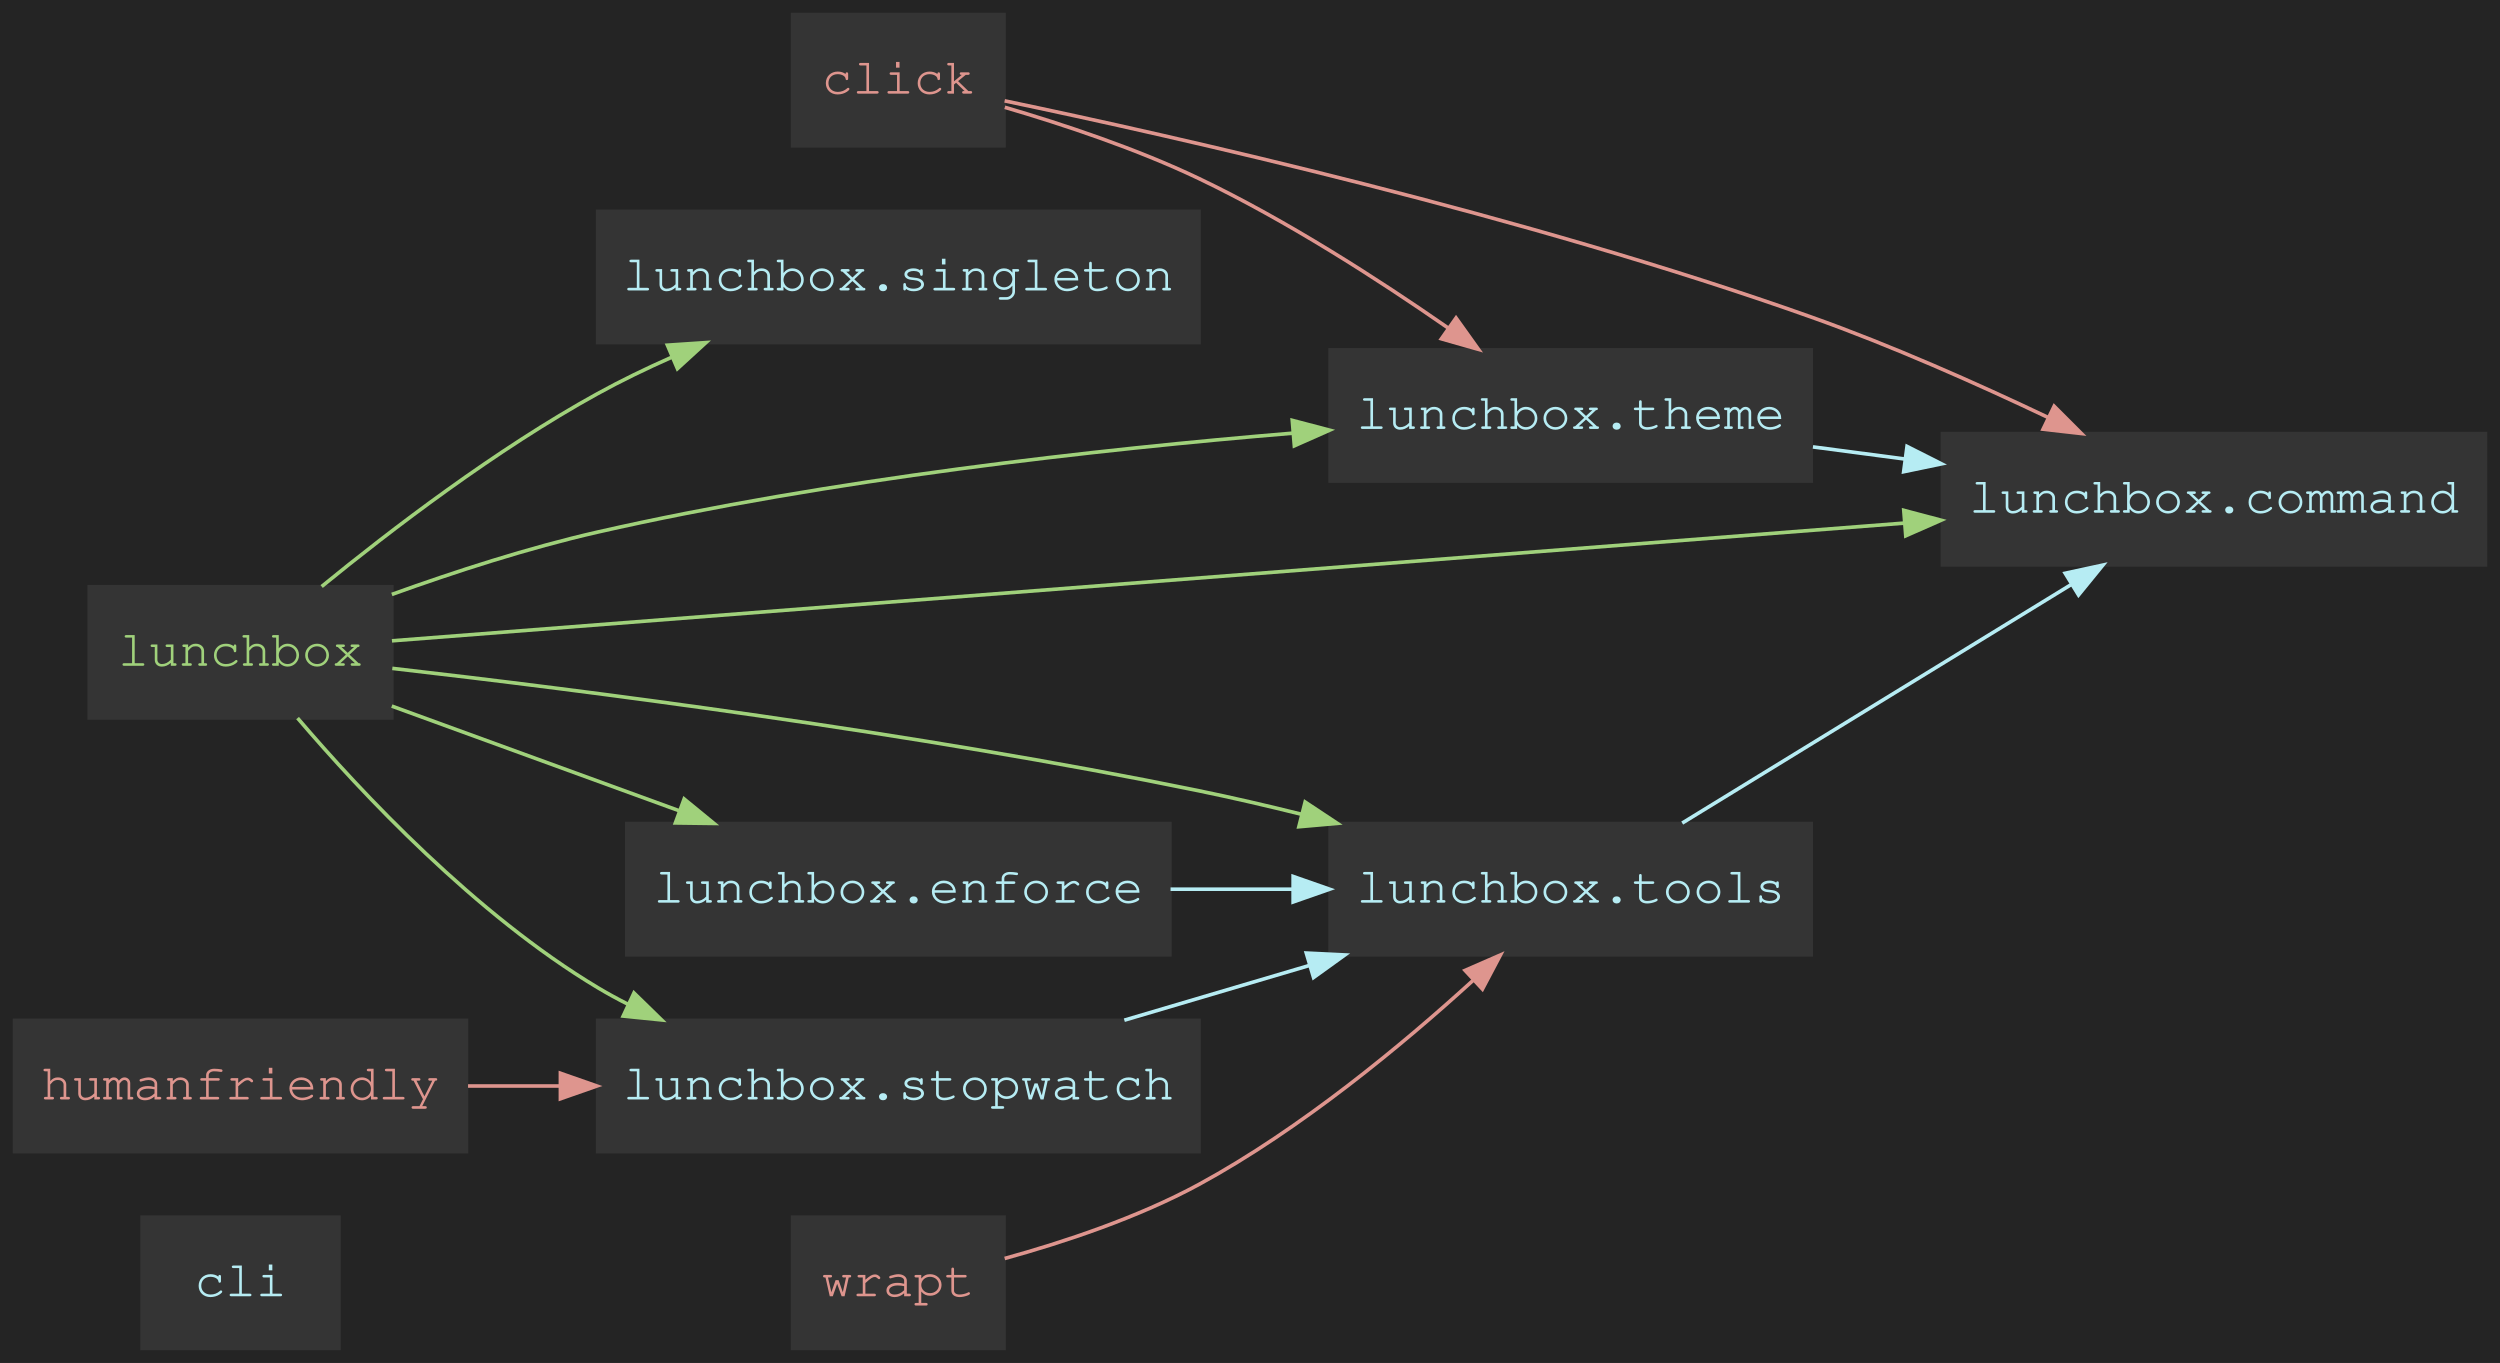
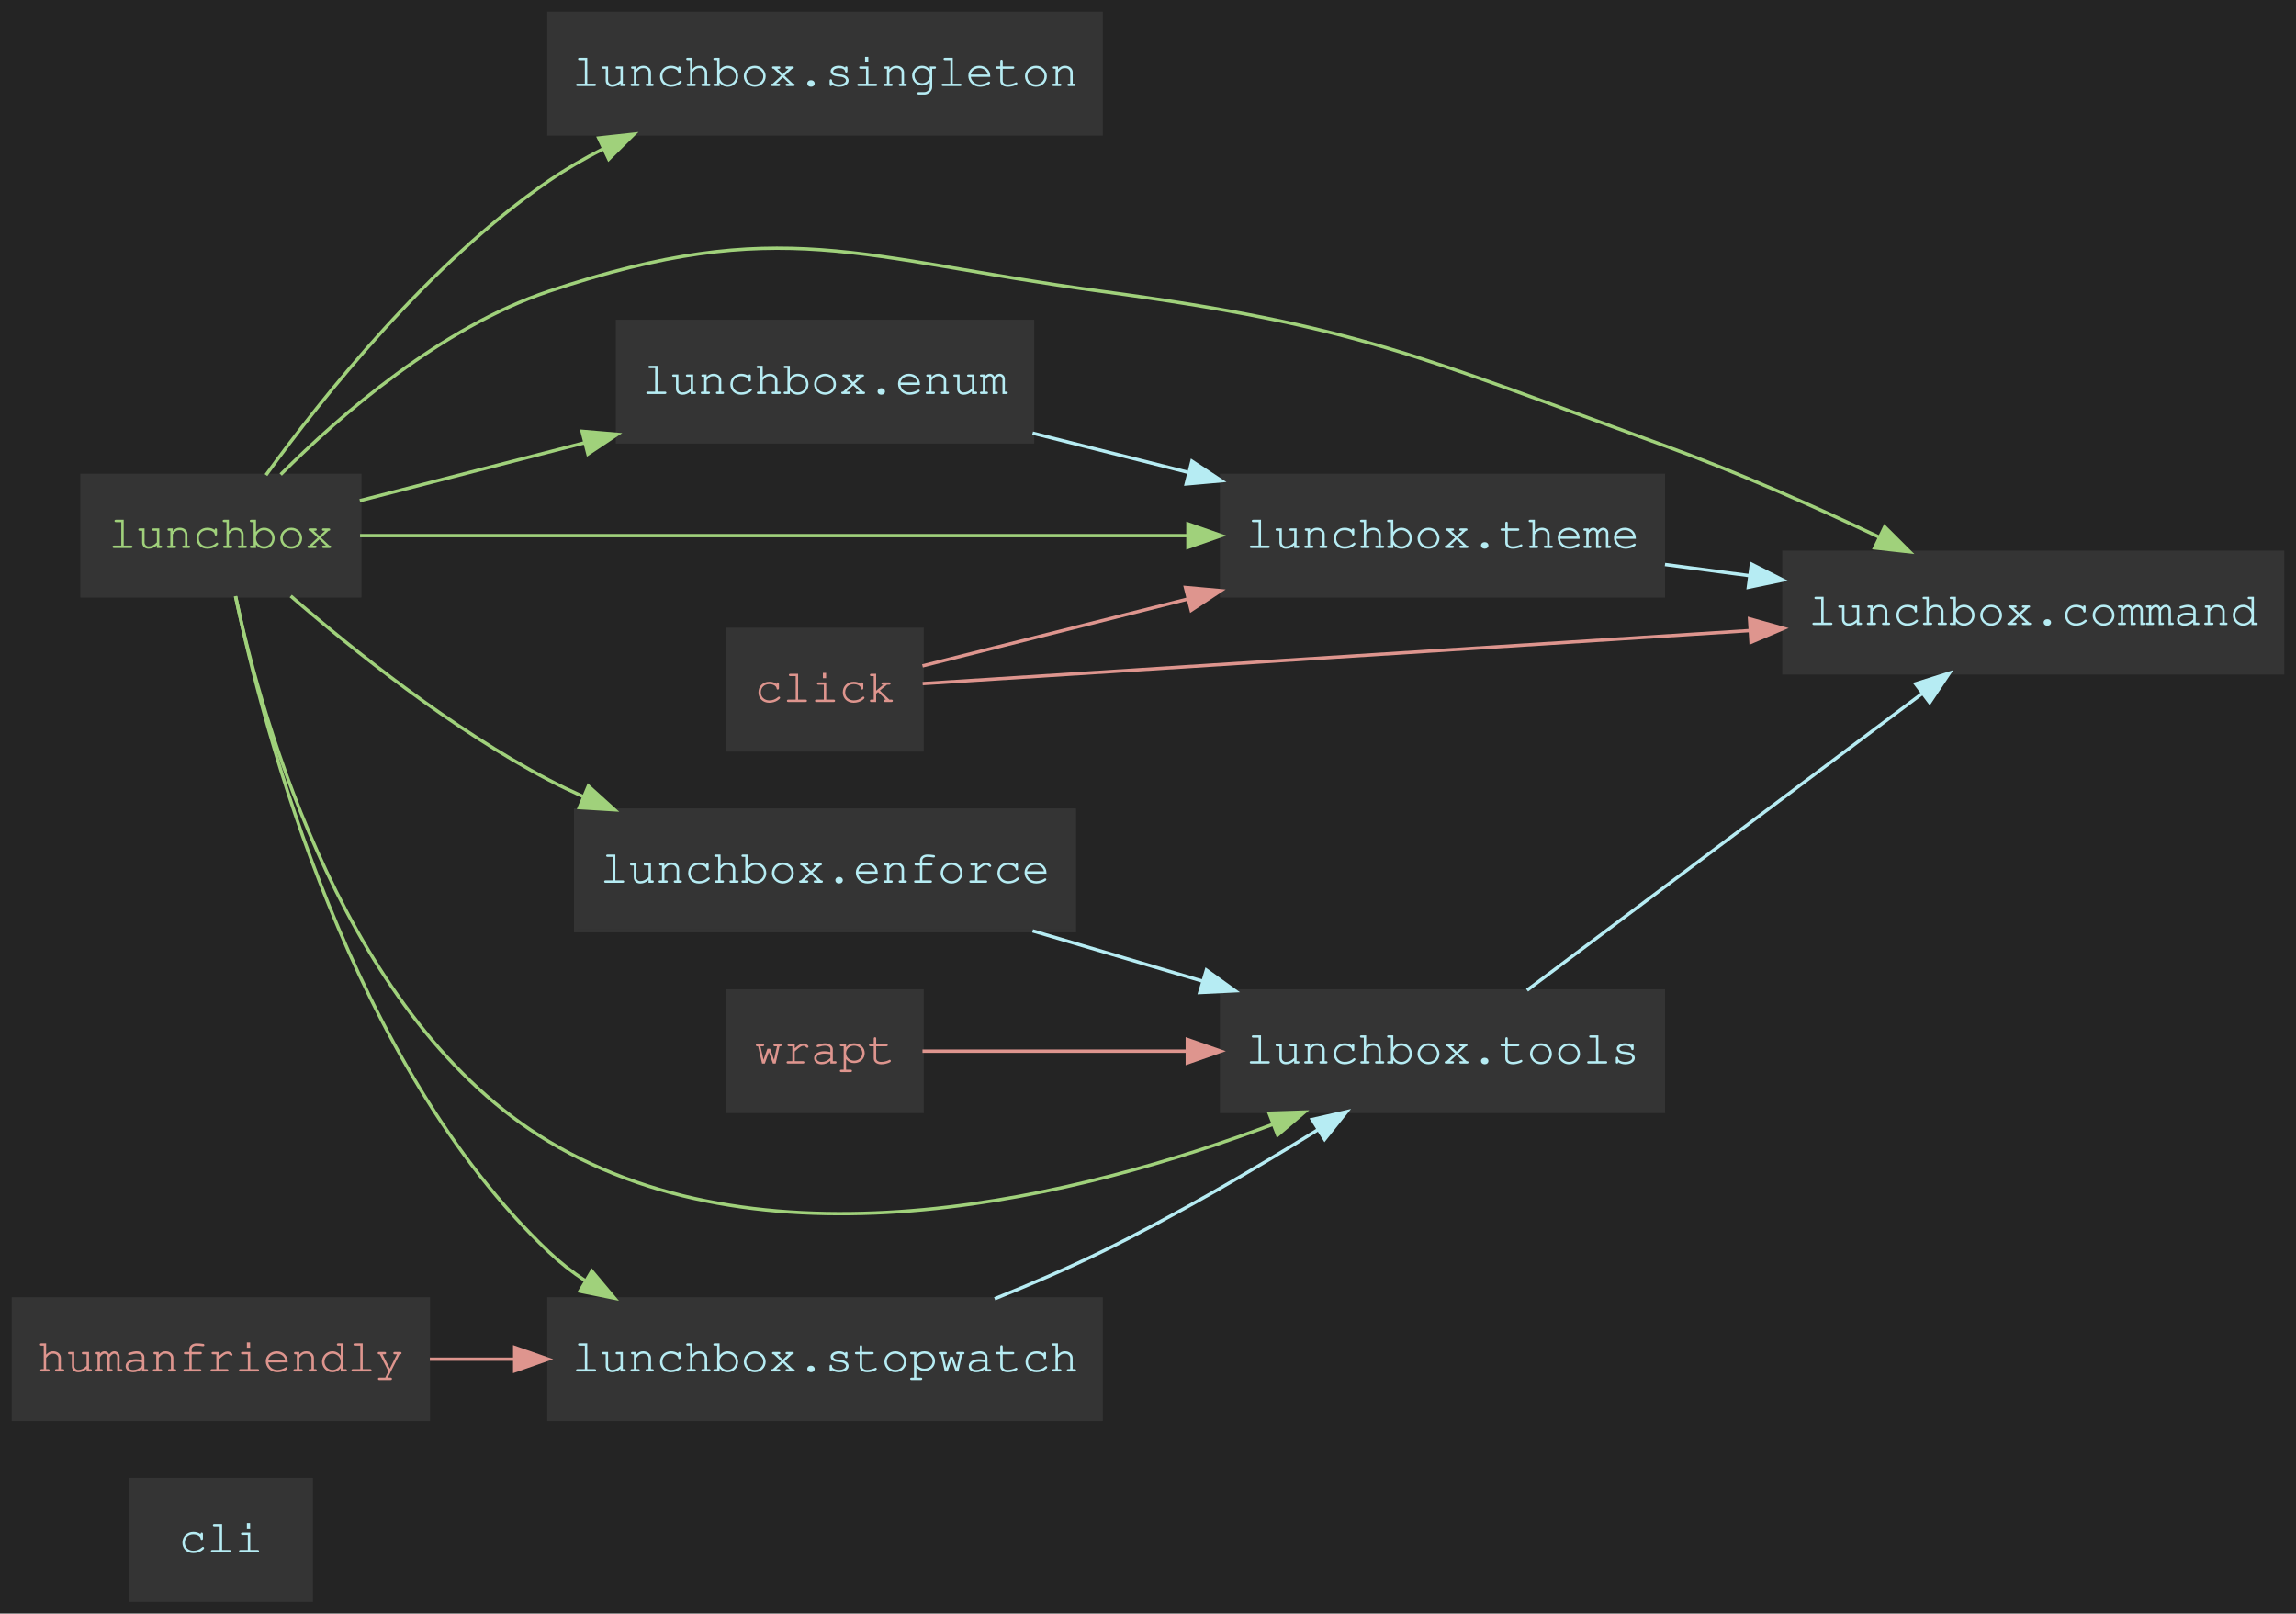
- <svg xmlns="http://www.w3.org/2000/svg" width="686pt" height="374pt" viewBox="0.00 0.00 686.00 374.00">
-   <g id="graph0" class="graph" transform="scale(1 1) rotate(0) translate(4 370)">
-     <polygon fill="#242424" stroke="transparent" points="-4,4 -4,-370 682,-370 682,4 -4,4" />
+ <svg xmlns="http://www.w3.org/2000/svg" width="686pt" height="482pt" viewBox="0.00 0.00 686.00 482.00">
+   <g id="graph0" class="graph" transform="scale(1 1) rotate(0) translate(4 478)">
+     <polygon fill="#242424" stroke="transparent" points="-4,4 -4,-478 682,-478 682,4 -4,4" />
    <g id="node1" class="node">
      <polygon fill="#343434" stroke="#343434" points="89,-36 35,-36 35,0 89,0 89,-36" />
      <text text-anchor="middle" x="62" y="-14.3" font-family="Courier,monospace" font-size="14.00" fill="#b6ecf3">cli</text>
    </g>
    <g id="node2" class="node">
-       <polygon fill="#343434" stroke="#343434" points="678,-251 529,-251 529,-215 678,-215 678,-251" />
-       <text text-anchor="middle" x="603.5" y="-229.3" font-family="Courier,monospace" font-size="14.00" fill="#b6ecf3">lunchbox.command</text>
+       <polygon fill="#343434" stroke="#343434" points="678,-313 529,-313 529,-277 678,-277 678,-313" />
+       <text text-anchor="middle" x="603.5" y="-291.3" font-family="Courier,monospace" font-size="14.00" fill="#b6ecf3">lunchbox.command</text>
    </g>
    <g id="node3" class="node">
-       <polygon fill="#343434" stroke="#343434" points="317,-144 168,-144 168,-108 317,-108 317,-144" />
-       <text text-anchor="middle" x="242.5" y="-122.3" font-family="Courier,monospace" font-size="14.00" fill="#b6ecf3">lunchbox.enforce</text>
+       <polygon fill="#343434" stroke="#343434" points="317,-236 168,-236 168,-200 317,-200 317,-236" />
+       <text text-anchor="middle" x="242.5" y="-214.3" font-family="Courier,monospace" font-size="14.00" fill="#b6ecf3">lunchbox.enforce</text>
+     </g>
+     <g id="node8" class="node">
+       <polygon fill="#343434" stroke="#343434" points="493,-182 361,-182 361,-146 493,-146 493,-182" />
+       <text text-anchor="middle" x="427" y="-160.3" font-family="Courier,monospace" font-size="14.00" fill="#b6ecf3">lunchbox.tools</text>
+     </g>
+     <g id="edge1" class="edge">
+       <path fill="none" stroke="#b6ecf3" d="M304.52,-199.94C320.81,-195.13 338.54,-189.88 355.3,-184.92" />
+       <polygon fill="#b6ecf3" stroke="#b6ecf3" points="356.44,-188.23 365.03,-182.04 354.45,-181.52 356.44,-188.23" />
+     </g>
+     <g id="node4" class="node">
+       <polygon fill="#343434" stroke="#343434" points="304.5,-382 180.5,-382 180.5,-346 304.5,-346 304.5,-382" />
+       <text text-anchor="middle" x="242.5" y="-360.3" font-family="Courier,monospace" font-size="14.00" fill="#b6ecf3">lunchbox.enum</text>
    </g>
    <g id="node7" class="node">
-       <polygon fill="#343434" stroke="#343434" points="493,-144 361,-144 361,-108 493,-108 493,-144" />
-       <text text-anchor="middle" x="427" y="-122.3" font-family="Courier,monospace" font-size="14.00" fill="#b6ecf3">lunchbox.tools</text>
+       <polygon fill="#343434" stroke="#343434" points="493,-336 361,-336 361,-300 493,-300 493,-336" />
+       <text text-anchor="middle" x="427" y="-314.3" font-family="Courier,monospace" font-size="14.00" fill="#b6ecf3">lunchbox.theme</text>
    </g>
-     <g id="edge1" class="edge">
-       <path fill="none" stroke="#b6ecf3" d="M317.2,-126C328.26,-126 339.68,-126 350.77,-126" />
-       <polygon fill="#b6ecf3" stroke="#b6ecf3" points="350.84,-129.5 360.84,-126 350.84,-122.5 350.84,-129.5" />
-     </g>
-     <g id="node4" class="node">
-       <polygon fill="#343434" stroke="#343434" points="325,-312 160,-312 160,-276 325,-276 325,-312" />
-       <text text-anchor="middle" x="242.5" y="-290.3" font-family="Courier,monospace" font-size="14.00" fill="#b6ecf3">lunchbox.singleton</text>
+     <g id="edge2" class="edge">
+       <path fill="none" stroke="#b6ecf3" d="M304.52,-348.62C319.4,-344.87 335.48,-340.82 350.93,-336.92" />
+       <polygon fill="#b6ecf3" stroke="#b6ecf3" points="352.12,-340.23 360.97,-334.39 350.41,-333.44 352.12,-340.23" />
    </g>
    <g id="node5" class="node">
+       <polygon fill="#343434" stroke="#343434" points="325,-474 160,-474 160,-438 325,-438 325,-474" />
+       <text text-anchor="middle" x="242.5" y="-452.3" font-family="Courier,monospace" font-size="14.00" fill="#b6ecf3">lunchbox.singleton</text>
+     </g>
+     <g id="node6" class="node">
      <polygon fill="#343434" stroke="#343434" points="325,-90 160,-90 160,-54 325,-54 325,-90" />
      <text text-anchor="middle" x="242.5" y="-68.3" font-family="Courier,monospace" font-size="14.00" fill="#b6ecf3">lunchbox.stopwatch</text>
    </g>
-     <g id="edge2" class="edge">
-       <path fill="none" stroke="#b6ecf3" d="M304.52,-90.06C320.81,-94.87 338.54,-100.12 355.3,-105.08" />
-       <polygon fill="#b6ecf3" stroke="#b6ecf3" points="354.45,-108.48 365.03,-107.96 356.44,-101.77 354.45,-108.48" />
-     </g>
-     <g id="node6" class="node">
-       <polygon fill="#343434" stroke="#343434" points="493,-274 361,-274 361,-238 493,-238 493,-274" />
-       <text text-anchor="middle" x="427" y="-252.3" font-family="Courier,monospace" font-size="14.00" fill="#b6ecf3">lunchbox.theme</text>
-     </g>
    <g id="edge3" class="edge">
-       <path fill="none" stroke="#b6ecf3" d="M493.47,-247.37C501.75,-246.28 510.3,-245.15 518.8,-244.03" />
-       <polygon fill="#b6ecf3" stroke="#b6ecf3" points="519.29,-247.5 528.75,-242.72 518.37,-240.56 519.29,-247.5" />
+       <path fill="none" stroke="#b6ecf3" d="M293.19,-90.03C303.82,-94.3 314.9,-99.06 325,-104 347.14,-114.83 370.89,-128.81 389.79,-140.55" />
+       <polygon fill="#b6ecf3" stroke="#b6ecf3" points="388.05,-143.59 398.38,-145.94 391.77,-137.66 388.05,-143.59" />
    </g>
    <g id="edge4" class="edge">
-       <path fill="none" stroke="#b6ecf3" d="M457.6,-144.15C487.02,-162.19 532.27,-189.94 564.37,-209.62" />
-       <polygon fill="#b6ecf3" stroke="#b6ecf3" points="562.69,-212.7 573.04,-214.94 566.35,-206.73 562.69,-212.7" />
-     </g>
-     <g id="node8" class="node">
-       <polygon fill="#343434" stroke="#343434" points="271.5,-366 213.5,-366 213.5,-330 271.5,-330 271.5,-366" />
-       <text text-anchor="middle" x="242.5" y="-344.3" font-family="Courier,monospace" font-size="14.00" fill="#de958e">click</text>
+       <path fill="none" stroke="#b6ecf3" d="M493.47,-309.37C501.75,-308.28 510.3,-307.15 518.8,-306.03" />
+       <polygon fill="#b6ecf3" stroke="#b6ecf3" points="519.29,-309.5 528.75,-304.72 518.37,-302.56 519.29,-309.5" />
    </g>
    <g id="edge5" class="edge">
-       <path fill="none" stroke="#de958e" d="M271.67,-342.33C318.39,-332.57 414.55,-310.89 493,-283 514.93,-275.2 538.5,-264.73 558.14,-255.38" />
-       <polygon fill="#de958e" stroke="#de958e" points="559.66,-258.53 567.15,-251.04 556.62,-252.23 559.66,-258.53" />
-     </g>
-     <g id="edge6" class="edge">
-       <path fill="none" stroke="#de958e" d="M271.72,-340.56C287.73,-335.87 307.92,-329.16 325,-321 348.98,-309.54 374.12,-293.37 393.32,-280.03" />
-       <polygon fill="#de958e" stroke="#de958e" points="395.54,-282.75 401.7,-274.13 391.51,-277.03 395.54,-282.75" />
+       <path fill="none" stroke="#b6ecf3" d="M452.26,-182.21C483,-205.29 536.06,-245.12 570.2,-270.75" />
+       <polygon fill="#b6ecf3" stroke="#b6ecf3" points="568.34,-273.74 578.44,-276.94 572.55,-268.14 568.34,-273.74" />
    </g>
    <g id="node9" class="node">
-       <polygon fill="#343434" stroke="#343434" points="103.5,-209 20.5,-209 20.5,-173 103.5,-173 103.5,-209" />
-       <text text-anchor="middle" x="62" y="-187.3" font-family="Courier,monospace" font-size="14.00" fill="#a0d17b">lunchbox</text>
-     </g>
-     <g id="edge7" class="edge">
-       <path fill="none" stroke="#a0d17b" d="M103.55,-194.16C191.41,-201 400.91,-217.31 518.59,-226.47" />
-       <polygon fill="#a0d17b" stroke="#a0d17b" points="518.4,-229.96 528.64,-227.25 518.94,-222.98 518.4,-229.96" />
-     </g>
-     <g id="edge8" class="edge">
-       <path fill="none" stroke="#a0d17b" d="M103.5,-176.25C126.76,-167.78 156.39,-156.99 182.23,-147.58" />
-       <polygon fill="#a0d17b" stroke="#a0d17b" points="183.73,-150.76 191.92,-144.05 181.33,-144.19 183.73,-150.76" />
-     </g>
-     <g id="edge9" class="edge">
-       <path fill="none" stroke="#a0d17b" d="M84.26,-209.06C103.22,-224.55 132.21,-246.71 160,-262 166.41,-265.53 173.29,-268.86 180.24,-271.94" />
-       <polygon fill="#a0d17b" stroke="#a0d17b" points="179.14,-275.28 189.71,-275.99 181.89,-268.84 179.14,-275.28" />
-     </g>
-     <g id="edge10" class="edge">
-       <path fill="none" stroke="#a0d17b" d="M77.65,-172.96C95.22,-152.39 126.54,-119.03 160,-99 162.66,-97.41 165.43,-95.89 168.27,-94.46" />
-       <polygon fill="#a0d17b" stroke="#a0d17b" points="169.96,-97.53 177.55,-90.13 167,-91.19 169.96,-97.53" />
-     </g>
-     <g id="edge11" class="edge">
-       <path fill="none" stroke="#a0d17b" d="M103.52,-206.89C120.7,-213.08 141.09,-219.7 160,-224 223.48,-238.45 297.07,-246.67 350.73,-251.14" />
-       <polygon fill="#a0d17b" stroke="#a0d17b" points="350.6,-254.65 360.85,-251.96 351.17,-247.67 350.6,-254.65" />
-     </g>
-     <g id="edge12" class="edge">
-       <path fill="none" stroke="#a0d17b" d="M103.65,-186.6C155.38,-180.66 247.34,-168.96 325,-153 334.17,-151.12 343.75,-148.89 353.19,-146.55" />
-       <polygon fill="#a0d17b" stroke="#a0d17b" points="354.13,-149.92 362.96,-144.07 352.41,-143.14 354.13,-149.92" />
-     </g>
-     <g id="node10" class="node">
      <polygon fill="#343434" stroke="#343434" points="124,-90 0,-90 0,-54 124,-54 124,-90" />
      <text text-anchor="middle" x="62" y="-68.3" font-family="Courier,monospace" font-size="14.00" fill="#de958e">humanfriendly</text>
    </g>
-     <g id="edge13" class="edge">
+     <g id="edge6" class="edge">
      <path fill="none" stroke="#de958e" d="M124.43,-72C132.62,-72 141.16,-72 149.73,-72" />
      <polygon fill="#de958e" stroke="#de958e" points="149.78,-75.5 159.78,-72 149.78,-68.5 149.78,-75.5" />
    </g>
+     <g id="node10" class="node">
+       <polygon fill="#343434" stroke="#343434" points="271.5,-182 213.5,-182 213.5,-146 271.5,-146 271.5,-182" />
+       <text text-anchor="middle" x="242.5" y="-160.3" font-family="Courier,monospace" font-size="14.00" fill="#de958e">wrapt</text>
+     </g>
+     <g id="edge7" class="edge">
+       <path fill="none" stroke="#de958e" d="M271.62,-164C292.72,-164 322.66,-164 350.57,-164" />
+       <polygon fill="#de958e" stroke="#de958e" points="350.74,-167.5 360.74,-164 350.74,-160.5 350.74,-167.5" />
+     </g>
    <g id="node11" class="node">
-       <polygon fill="#343434" stroke="#343434" points="271.5,-36 213.5,-36 213.5,0 271.5,0 271.5,-36" />
-       <text text-anchor="middle" x="242.5" y="-14.3" font-family="Courier,monospace" font-size="14.00" fill="#de958e">wrapt</text>
+       <polygon fill="#343434" stroke="#343434" points="103.5,-336 20.5,-336 20.5,-300 103.5,-300 103.5,-336" />
+       <text text-anchor="middle" x="62" y="-314.3" font-family="Courier,monospace" font-size="14.00" fill="#a0d17b">lunchbox</text>
+     </g>
+     <g id="edge8" class="edge">
+       <path fill="none" stroke="#a0d17b" d="M79.86,-336.25C97.75,-354.14 127.82,-380.24 160,-391 229.55,-414.25 252.32,-400.77 325,-391 401.72,-380.69 420.22,-371.39 493,-345 514.61,-337.16 537.87,-326.83 557.37,-317.59" />
+       <polygon fill="#a0d17b" stroke="#a0d17b" points="559.11,-320.64 566.61,-313.16 556.08,-314.33 559.11,-320.64" />
+     </g>
+     <g id="edge9" class="edge">
+       <path fill="none" stroke="#a0d17b" d="M82.87,-299.96C101.61,-283.72 131.06,-260.16 160,-245 163.3,-243.27 166.73,-241.63 170.23,-240.06" />
+       <polygon fill="#a0d17b" stroke="#a0d17b" points="171.78,-243.21 179.64,-236.1 169.07,-236.75 171.78,-243.21" />
+     </g>
+     <g id="edge10" class="edge">
+       <path fill="none" stroke="#a0d17b" d="M103.5,-328.44C123.31,-333.54 147.73,-339.83 170.49,-345.7" />
+       <polygon fill="#a0d17b" stroke="#a0d17b" points="169.91,-349.17 180.47,-348.27 171.66,-342.39 169.91,-349.17" />
+     </g>
+     <g id="edge11" class="edge">
+       <path fill="none" stroke="#a0d17b" d="M75.47,-336.09C92.27,-359.29 124.22,-399.42 160,-424 165.1,-427.5 170.63,-430.7 176.34,-433.6" />
+       <polygon fill="#a0d17b" stroke="#a0d17b" points="174.88,-436.78 185.41,-437.92 177.88,-430.46 174.88,-436.78" />
+     </g>
+     <g id="edge12" class="edge">
+       <path fill="none" stroke="#a0d17b" d="M66.4,-299.83C74.92,-259.2 100.85,-160.19 160,-104 163.31,-100.85 166.97,-98 170.85,-95.43" />
+       <polygon fill="#a0d17b" stroke="#a0d17b" points="172.83,-98.32 179.64,-90.2 169.25,-92.3 172.83,-98.32" />
+     </g>
+     <g id="edge13" class="edge">
+       <path fill="none" stroke="#a0d17b" d="M103.58,-318C163.22,-318 275.56,-318 350.6,-318" />
+       <polygon fill="#a0d17b" stroke="#a0d17b" points="350.93,-321.5 360.93,-318 350.93,-314.5 350.93,-321.5" />
    </g>
    <g id="edge14" class="edge">
-       <path fill="none" stroke="#de958e" d="M271.68,-24.67C287.86,-29.14 308.24,-35.89 325,-45 352.94,-60.19 380.85,-83.34 400.23,-101" />
-       <polygon fill="#de958e" stroke="#de958e" points="398.02,-103.72 407.73,-107.96 402.78,-98.59 398.02,-103.72" />
+       <path fill="none" stroke="#a0d17b" d="M66.35,-299.92C74.53,-261.7 99.43,-173.26 160,-137 226.64,-97.11 319.8,-120.9 376.35,-142.16" />
+       <polygon fill="#a0d17b" stroke="#a0d17b" points="375.19,-145.47 385.78,-145.82 377.72,-138.94 375.19,-145.47" />
+     </g>
+     <g id="node12" class="node">
+       <polygon fill="#343434" stroke="#343434" points="271.5,-290 213.5,-290 213.5,-254 271.5,-254 271.5,-290" />
+       <text text-anchor="middle" x="242.5" y="-268.3" font-family="Courier,monospace" font-size="14.00" fill="#de958e">click</text>
+     </g>
+     <g id="edge15" class="edge">
+       <path fill="none" stroke="#de958e" d="M271.67,-273.8C324.3,-277.18 439.4,-284.55 518.93,-289.65" />
+       <polygon fill="#de958e" stroke="#de958e" points="518.73,-293.14 528.93,-290.29 519.17,-286.15 518.73,-293.14" />
+     </g>
+     <g id="edge16" class="edge">
+       <path fill="none" stroke="#de958e" d="M271.62,-279.09C292.81,-284.43 322.93,-292.02 350.94,-299.08" />
+       <polygon fill="#de958e" stroke="#de958e" points="350.19,-302.5 360.74,-301.55 351.9,-295.71 350.19,-302.5" />
    </g>
  </g>
</svg>
